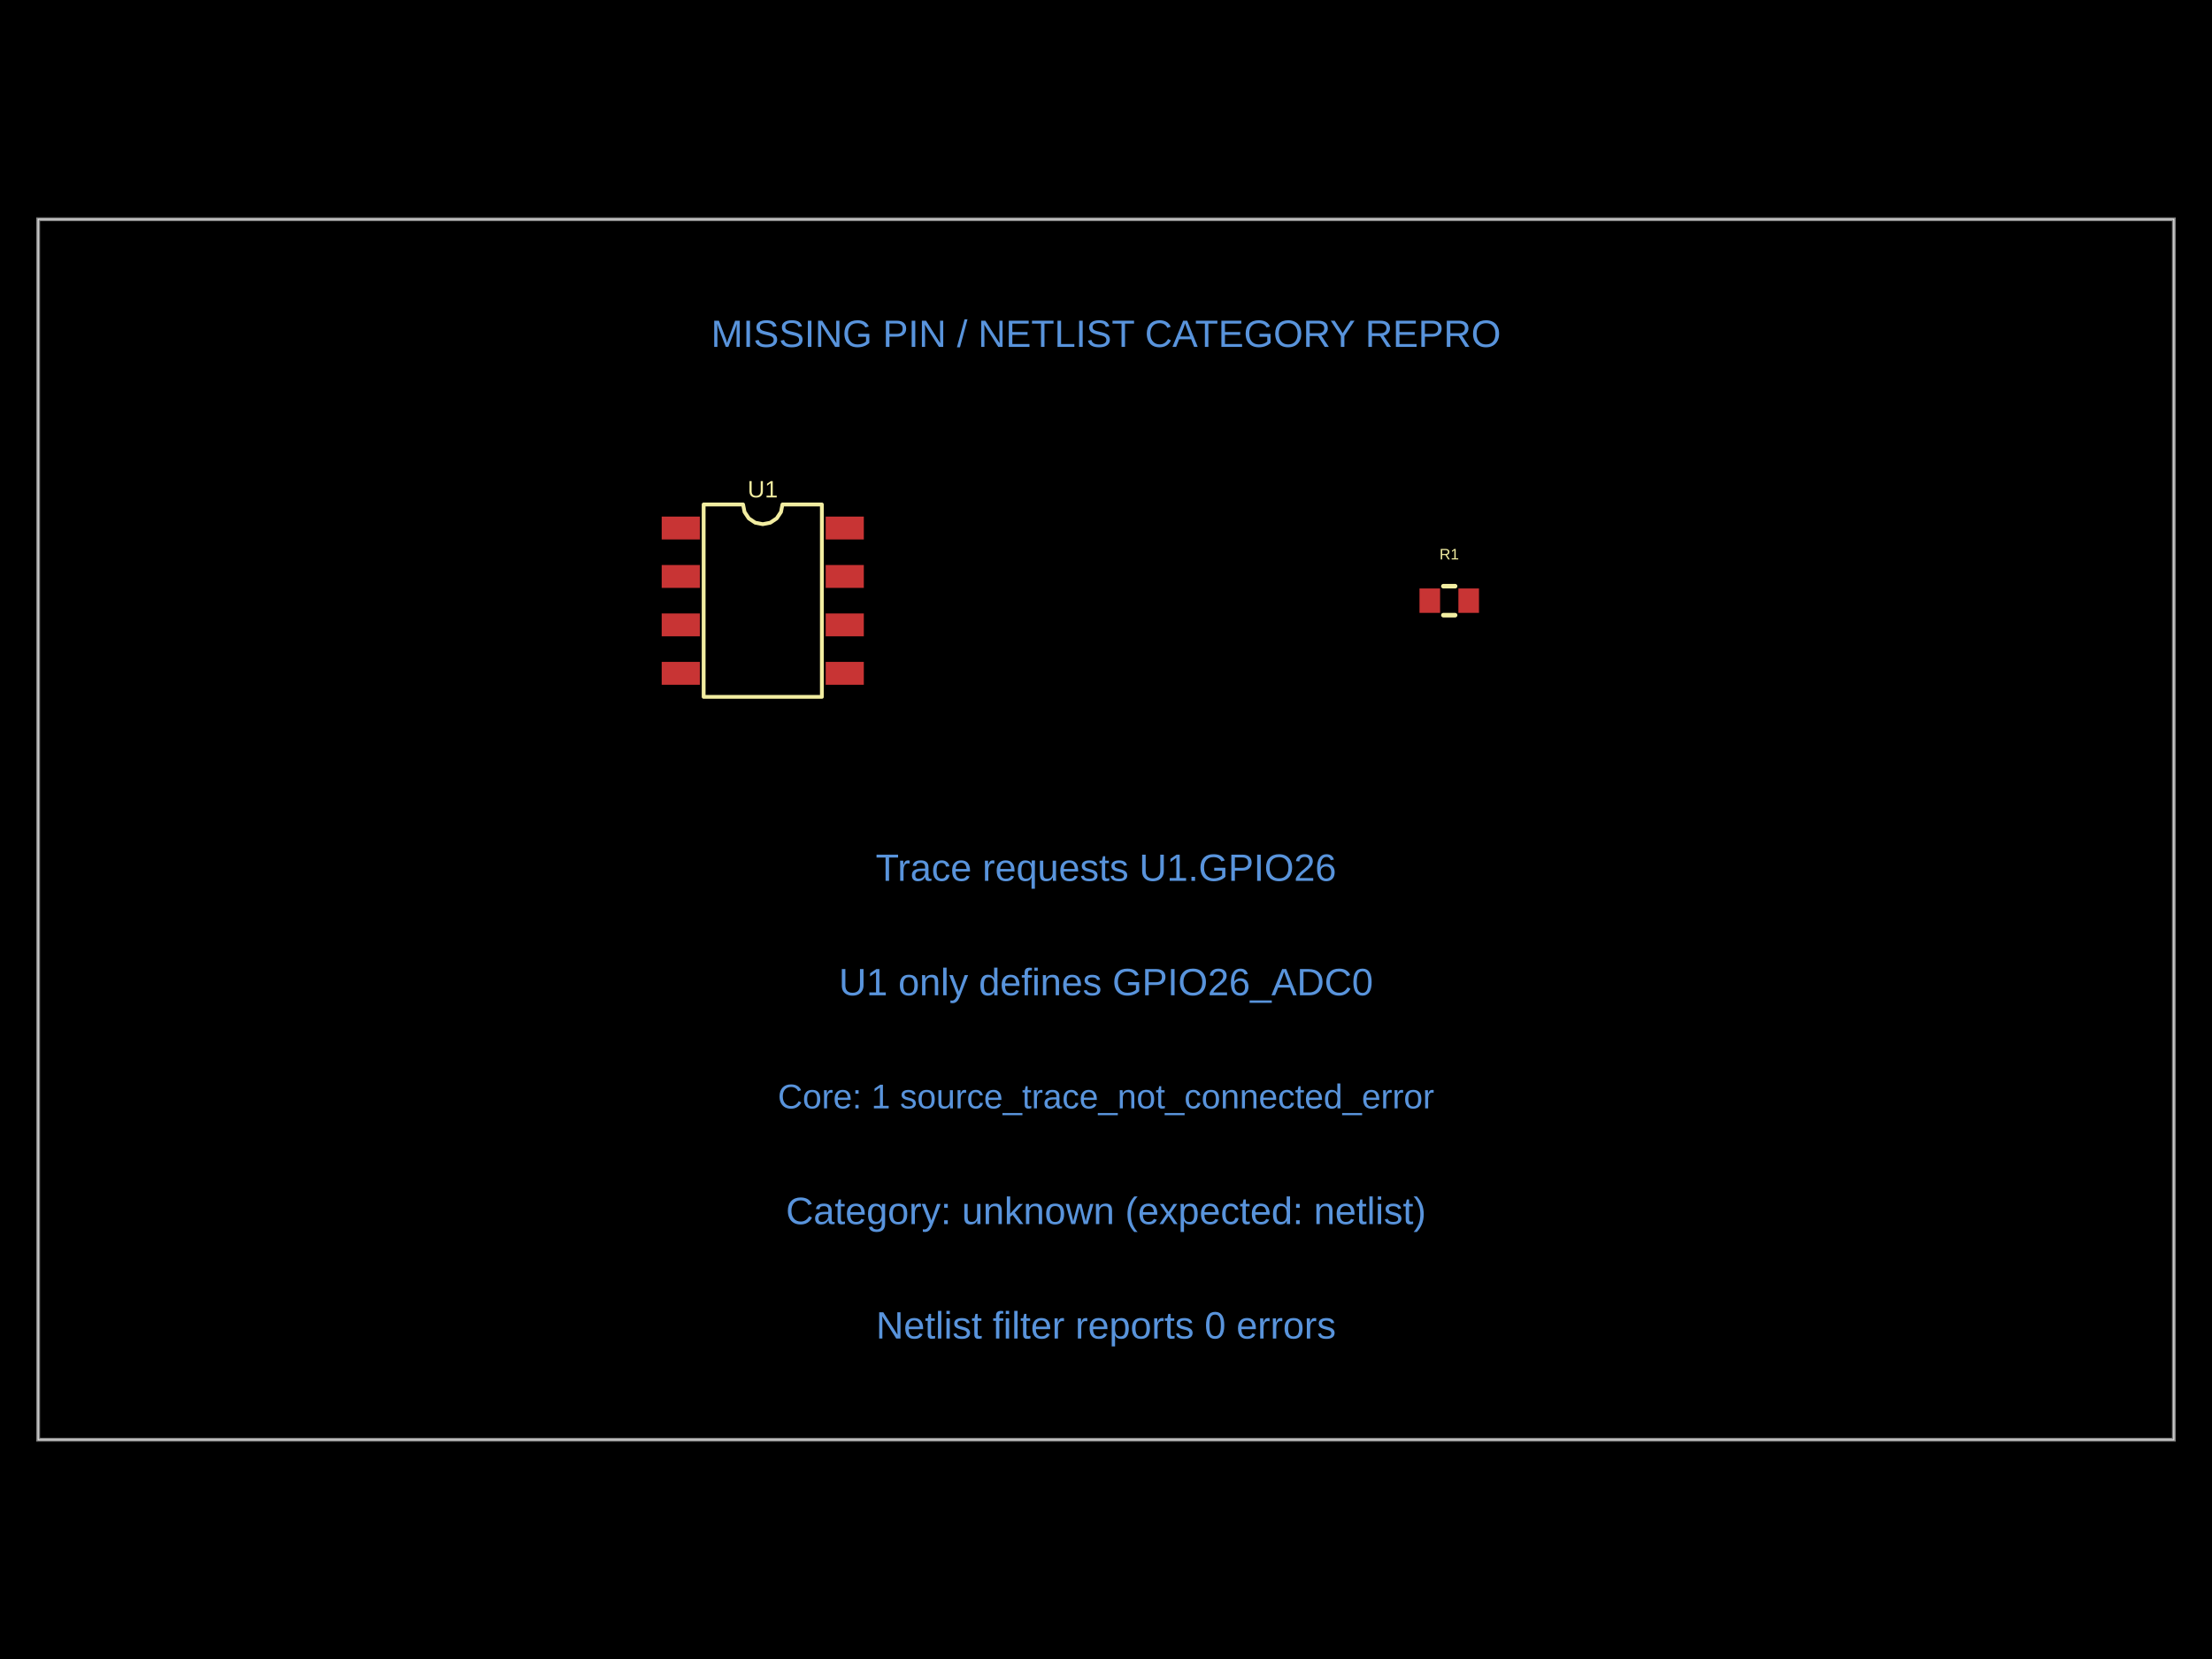
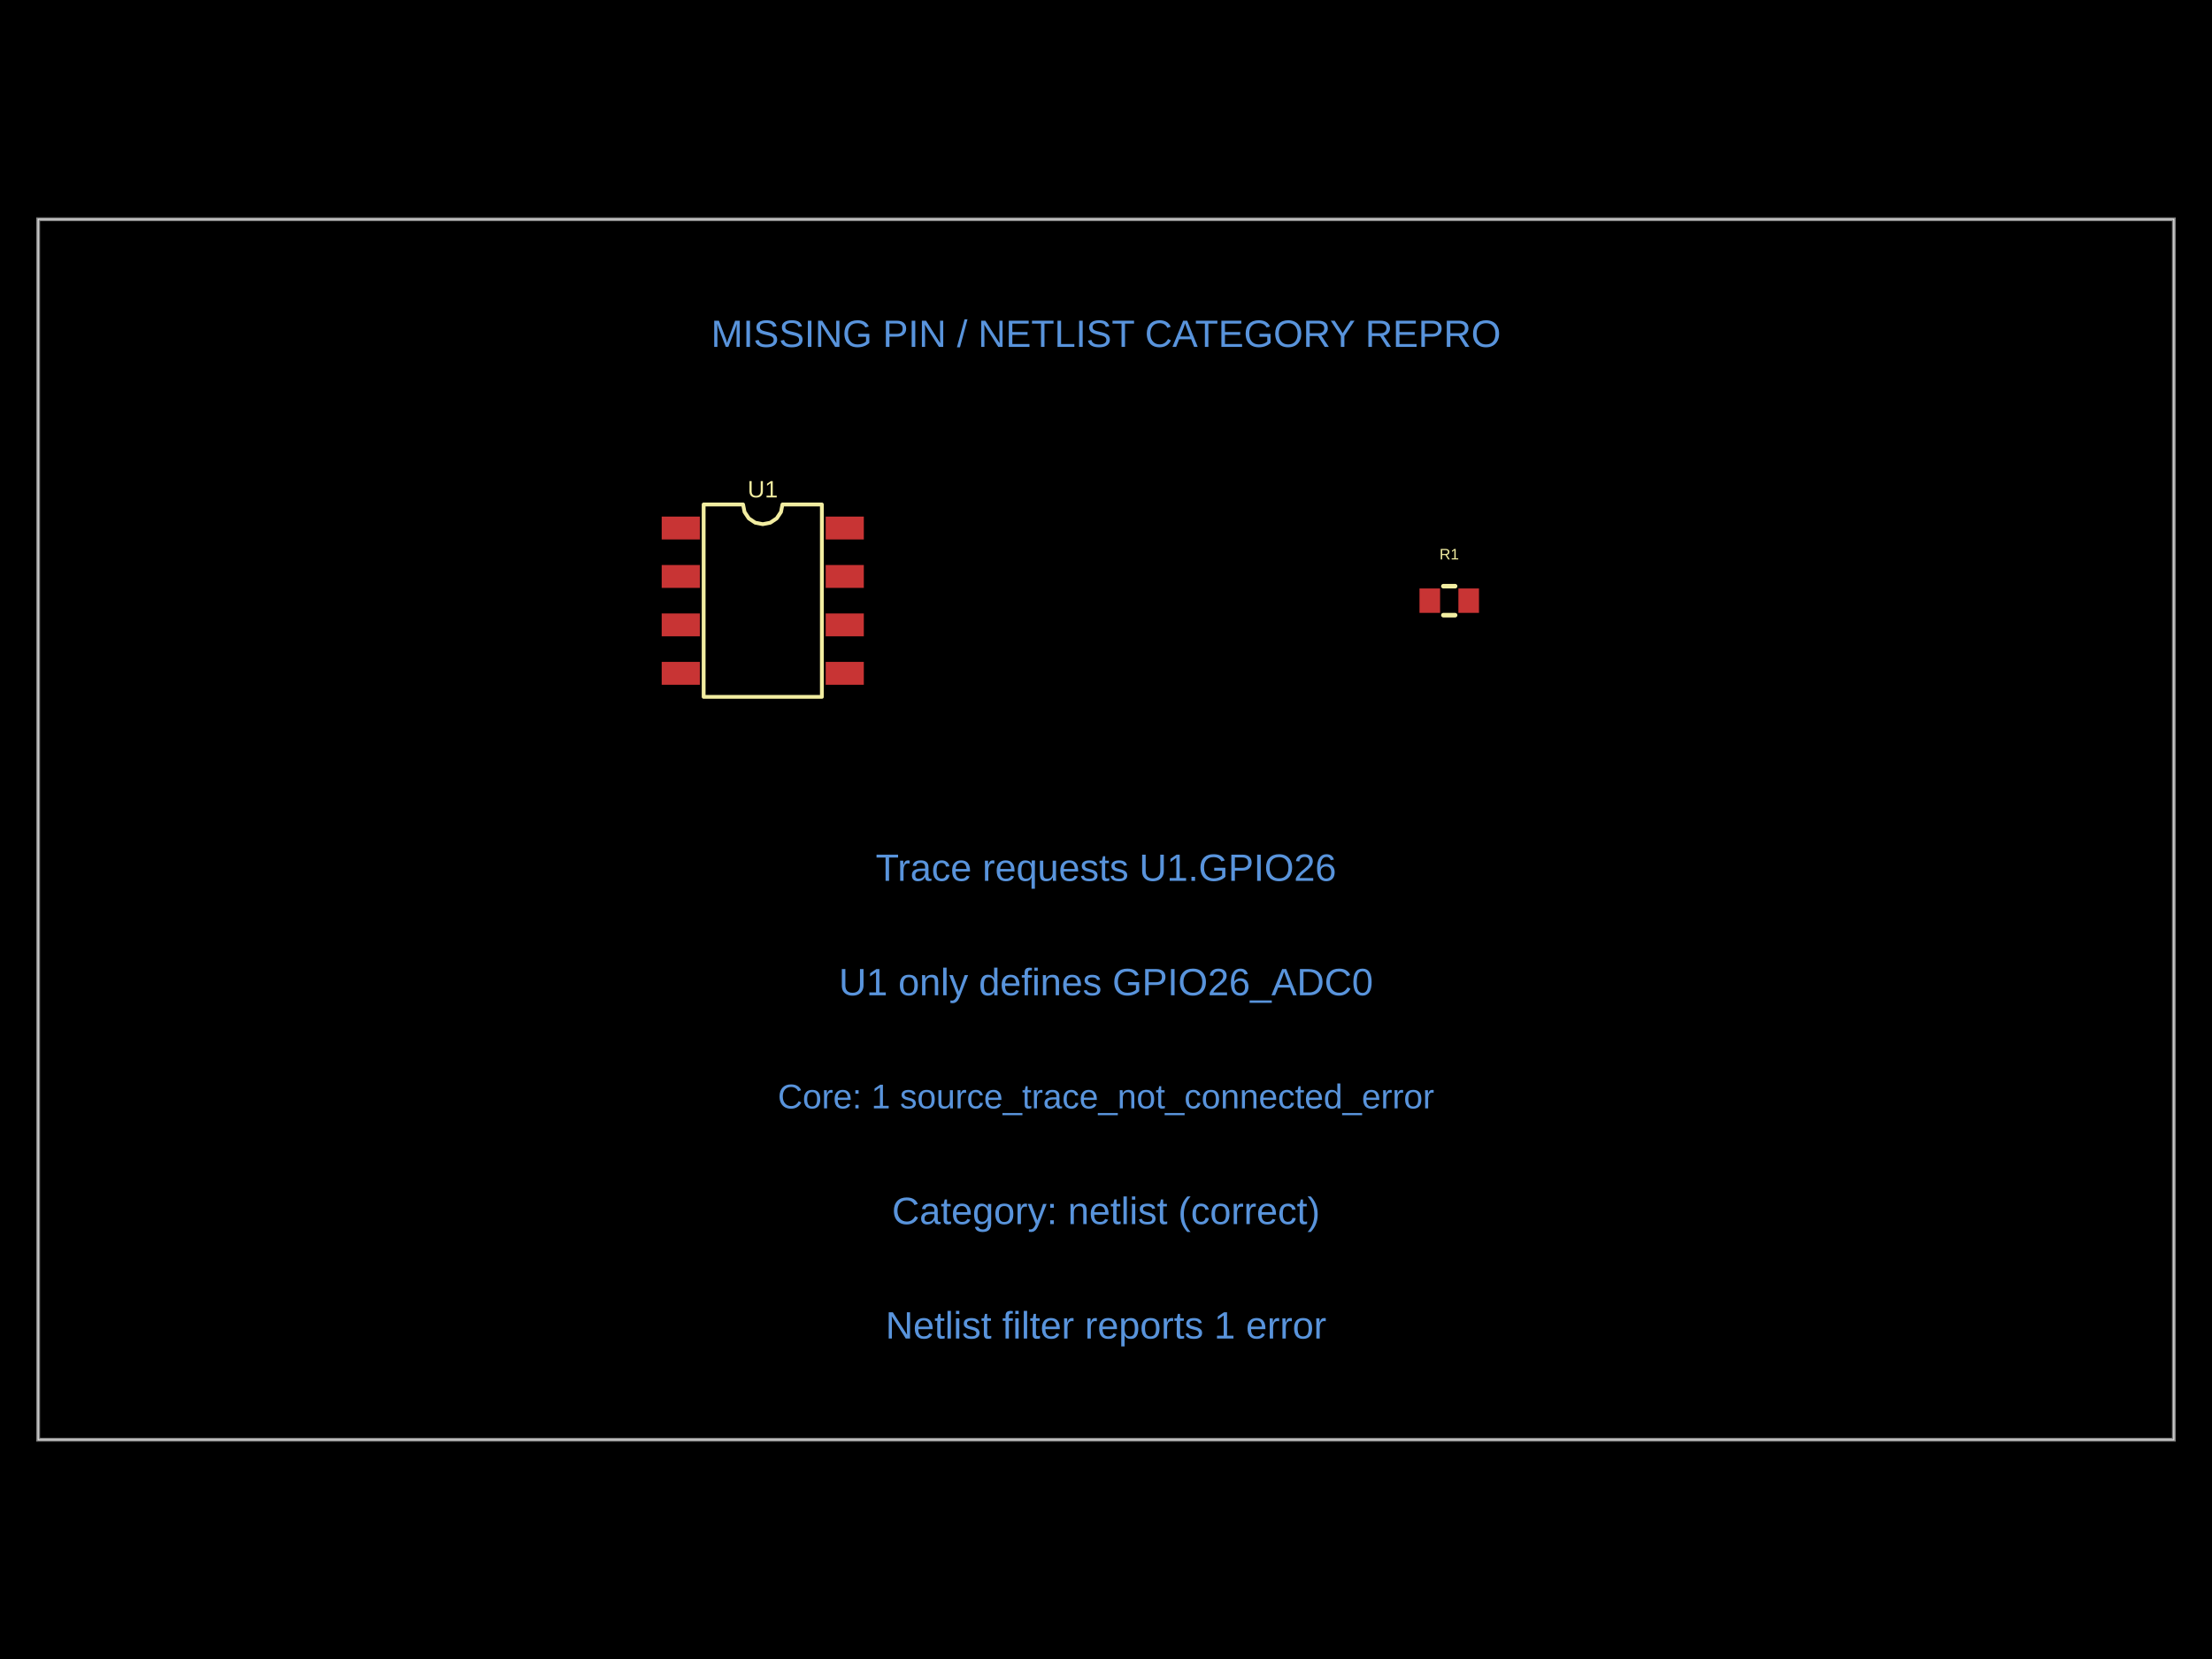
<svg xmlns="http://www.w3.org/2000/svg" width="800" height="600" data-software-used-string="@tscircuit/core@0.0.1577">
  <style />
  <rect class="boundary" x="0" y="0" fill="#000" width="800" height="600" data-type="pcb_background" data-pcb-layer="global" />
  <rect class="pcb-boundary" fill="none" stroke="#fff" stroke-width="0.3" x="13.793" y="79.31" width="772.414" height="441.379" data-type="pcb_boundary" data-pcb-layer="global" />
  <path class="pcb-board" d="M 13.793 520.69 L 786.207 520.69 L 786.207 79.31 L 13.793 79.31 Z" fill="none" stroke="rgba(255, 255, 255, 0.5)" stroke-width="1.379" data-type="pcb_board" data-pcb-layer="board" />
  <rect class="pcb-pad" fill="rgb(200, 52, 52)" x="239.31" y="186.828" width="13.793" height="8.276" data-type="pcb_smtpad" data-pcb-layer="top" data-pad-name="U1.GPIO26_ADC0" />
  <rect class="pcb-pad" fill="rgb(200, 52, 52)" x="239.31" y="204.345" width="13.793" height="8.276" data-type="pcb_smtpad" data-pcb-layer="top" data-pad-name="U1.pin2" />
  <rect class="pcb-pad" fill="rgb(200, 52, 52)" x="239.31" y="221.862" width="13.793" height="8.276" data-type="pcb_smtpad" data-pcb-layer="top" data-pad-name="U1.pin3" />
  <rect class="pcb-pad" fill="rgb(200, 52, 52)" x="239.31" y="239.379" width="13.793" height="8.276" data-type="pcb_smtpad" data-pcb-layer="top" data-pad-name="U1.pin4" />
  <rect class="pcb-pad" fill="rgb(200, 52, 52)" x="298.621" y="239.379" width="13.793" height="8.276" data-type="pcb_smtpad" data-pcb-layer="top" data-pad-name="U1.pin5" />
  <rect class="pcb-pad" fill="rgb(200, 52, 52)" x="298.621" y="221.862" width="13.793" height="8.276" data-type="pcb_smtpad" data-pcb-layer="top" data-pad-name="U1.pin6" />
  <rect class="pcb-pad" fill="rgb(200, 52, 52)" x="298.621" y="204.345" width="13.793" height="8.276" data-type="pcb_smtpad" data-pcb-layer="top" data-pad-name="U1.pin7" />
  <rect class="pcb-pad" fill="rgb(200, 52, 52)" x="298.621" y="186.828" width="13.793" height="8.276" data-type="pcb_smtpad" data-pcb-layer="top" data-pad-name="U1.pin8" />
  <rect class="pcb-pad" fill="rgb(200, 52, 52)" x="513.379" y="212.828" width="7.448" height="8.828" data-type="pcb_smtpad" data-pcb-layer="top" data-pad-name="R1.pin1" />
  <rect class="pcb-pad" fill="rgb(200, 52, 52)" x="527.448" y="212.828" width="7.448" height="8.828" data-type="pcb_smtpad" data-pcb-layer="top" data-pad-name="R1.pin2" />
  <path class="pcb-silkscreen pcb-silkscreen-top" d="M 254.483 252.034 L 254.483 182.448 L 268.736 182.448 L 269.278 185.175 L 270.823 187.487 L 273.135 189.032 L 275.862 189.575 L 278.589 189.032 L 280.901 187.487 L 282.446 185.175 L 282.989 182.448 L 297.241 182.448 L 297.241 252.034 L 254.483 252.034 Z" fill="none" stroke="#f2eda1" stroke-width="1.379" stroke-linecap="round" stroke-linejoin="round" data-pcb-component-id="pcb_component_0" data-pcb-silkscreen-path-id="pcb_silkscreen_path_0" data-type="pcb_silkscreen_path" data-pcb-layer="top" />
  <text x="0" y="0" dx="0" dy="0" fill="#f2eda1" font-family="Arial, sans-serif" font-size="8.557" text-anchor="middle" dominant-baseline="central" transform="matrix(1,0,0,1,275.8621,176.931)" class="pcb-silkscreen-text pcb-silkscreen-top" data-pcb-silkscreen-text-id="pcb_silkscreen_text_0" stroke="none" data-type="pcb_silkscreen_text" data-pcb-layer="top">U1</text>
  <path class="pcb-silkscreen pcb-silkscreen-top" d="M 522.019 212 L 526.257 212" fill="none" stroke="#f2eda1" stroke-width="1.655" stroke-linecap="round" stroke-linejoin="round" data-pcb-component-id="pcb_component_1" data-pcb-silkscreen-path-id="pcb_silkscreen_path_1" data-type="pcb_silkscreen_path" data-pcb-layer="top" />
  <path class="pcb-silkscreen pcb-silkscreen-top" d="M 522.019 222.483 L 526.257 222.483" fill="none" stroke="#f2eda1" stroke-width="1.655" stroke-linecap="round" stroke-linejoin="round" data-pcb-component-id="pcb_component_1" data-pcb-silkscreen-path-id="pcb_silkscreen_path_2" data-type="pcb_silkscreen_path" data-pcb-layer="top" />
  <text x="0" y="0" dx="0" dy="0" fill="#f2eda1" font-family="Arial, sans-serif" font-size="5.517" text-anchor="middle" dominant-baseline="central" transform="matrix(1,0,0,1,524.1379,200.4138)" class="pcb-silkscreen-text pcb-silkscreen-top" data-pcb-silkscreen-text-id="pcb_silkscreen_text_1" stroke="none" data-type="pcb_silkscreen_text" data-pcb-layer="top">R1</text>
  <text x="400" y="120.69" fill="rgb(89, 148, 220)" font-family="Arial, sans-serif" font-size="13.793" text-anchor="middle" dominant-baseline="central" class="pcb-note-text" data-type="pcb_note_text" data-pcb-note-text-id="pcb_note_text_0" data-pcb-layer="overlay">MISSING PIN / NETLIST CATEGORY REPRO</text>
  <text x="400" y="313.793" fill="rgb(89, 148, 220)" font-family="Arial, sans-serif" font-size="13.793" text-anchor="middle" dominant-baseline="central" class="pcb-note-text" data-type="pcb_note_text" data-pcb-note-text-id="pcb_note_text_1" data-pcb-layer="overlay">Trace requests U1.GPIO26</text>
  <text x="400" y="355.172" fill="rgb(89, 148, 220)" font-family="Arial, sans-serif" font-size="13.793" text-anchor="middle" dominant-baseline="central" class="pcb-note-text" data-type="pcb_note_text" data-pcb-note-text-id="pcb_note_text_2" data-pcb-layer="overlay">U1 only defines GPIO26_ADC0</text>
  <text x="400" y="396.552" fill="rgb(89, 148, 220)" font-family="Arial, sans-serif" font-size="12.414" text-anchor="middle" dominant-baseline="central" class="pcb-note-text" data-type="pcb_note_text" data-pcb-note-text-id="pcb_note_text_3" data-pcb-layer="overlay">Core: 1 source_trace_not_connected_error</text>
-   <text x="400" y="437.931" fill="rgb(89, 148, 220)" font-family="Arial, sans-serif" font-size="13.793" text-anchor="middle" dominant-baseline="central" class="pcb-note-text" data-type="pcb_note_text" data-pcb-note-text-id="pcb_note_text_4" data-pcb-layer="overlay">Category: unknown (expected: netlist)</text>
-   <text x="400" y="479.31" fill="rgb(89, 148, 220)" font-family="Arial, sans-serif" font-size="13.793" text-anchor="middle" dominant-baseline="central" class="pcb-note-text" data-type="pcb_note_text" data-pcb-note-text-id="pcb_note_text_5" data-pcb-layer="overlay">Netlist filter reports 0 errors</text>
+   <text x="400" y="437.931" fill="rgb(89, 148, 220)" font-family="Arial, sans-serif" font-size="13.793" text-anchor="middle" dominant-baseline="central" class="pcb-note-text" data-type="pcb_note_text" data-pcb-note-text-id="pcb_note_text_4" data-pcb-layer="overlay">Category: netlist (correct)</text>
+   <text x="400" y="479.31" fill="rgb(89, 148, 220)" font-family="Arial, sans-serif" font-size="13.793" text-anchor="middle" dominant-baseline="central" class="pcb-note-text" data-type="pcb_note_text" data-pcb-note-text-id="pcb_note_text_5" data-pcb-layer="overlay">Netlist filter reports 1 error</text>
</svg>
